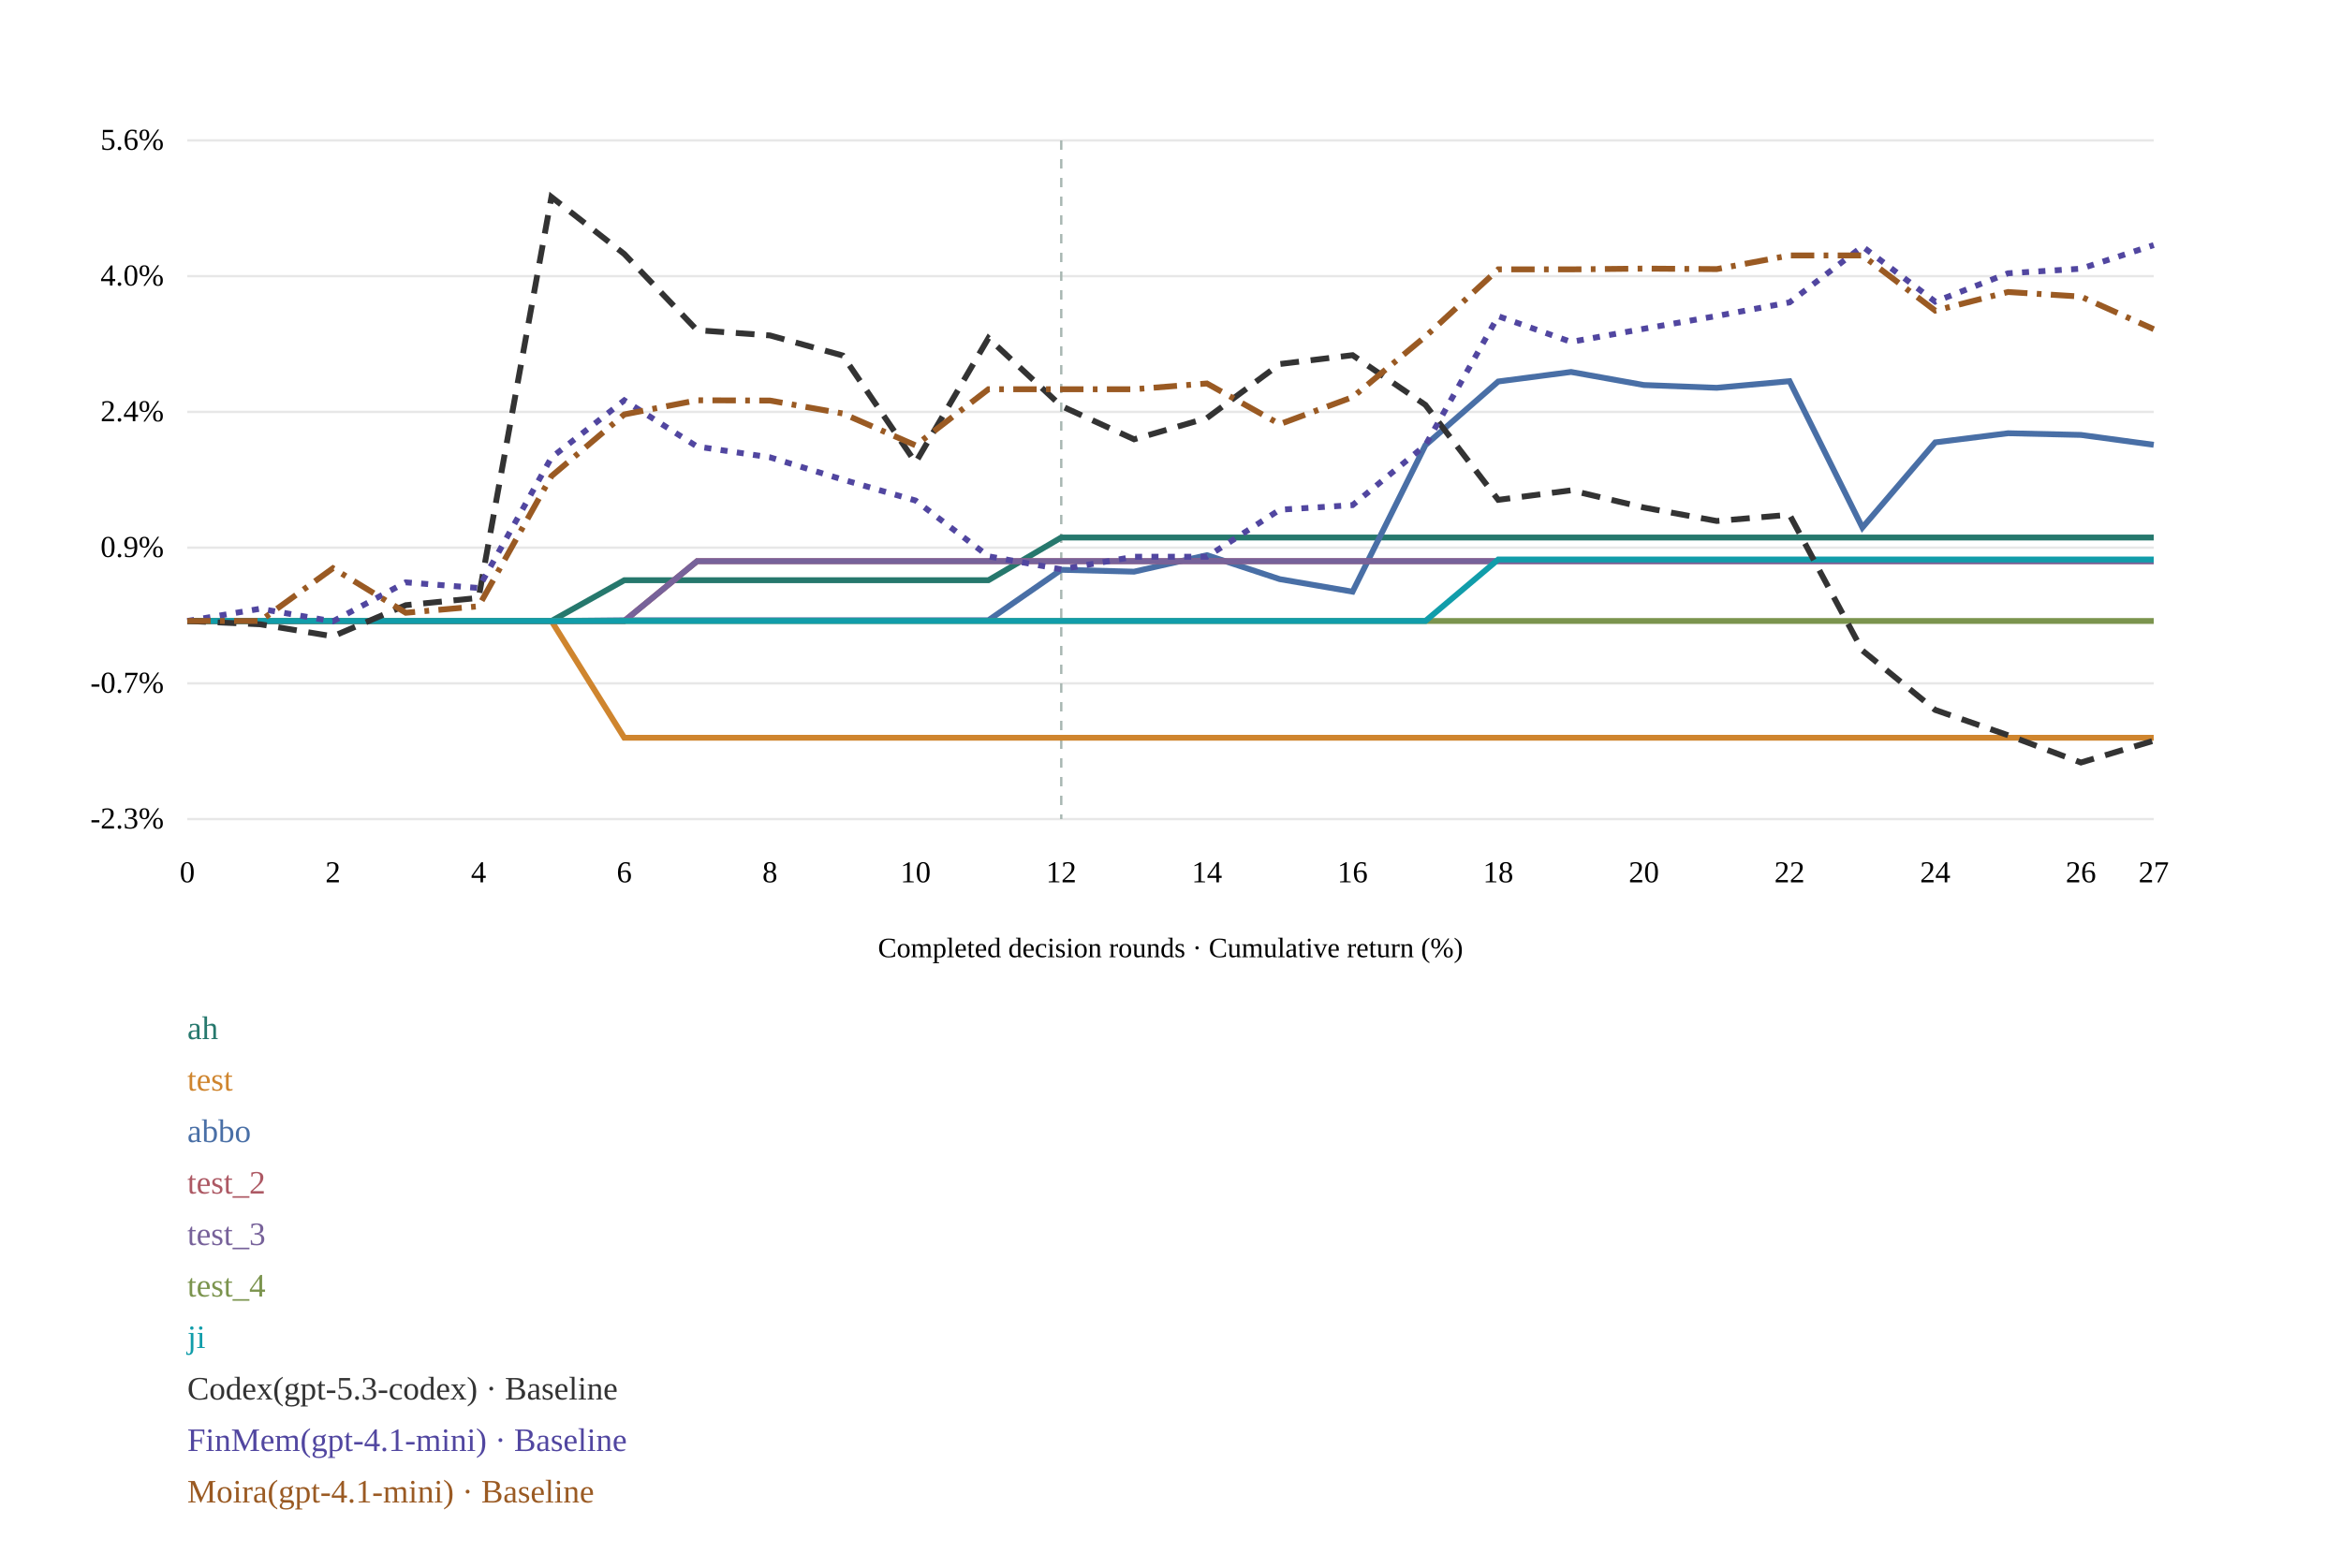
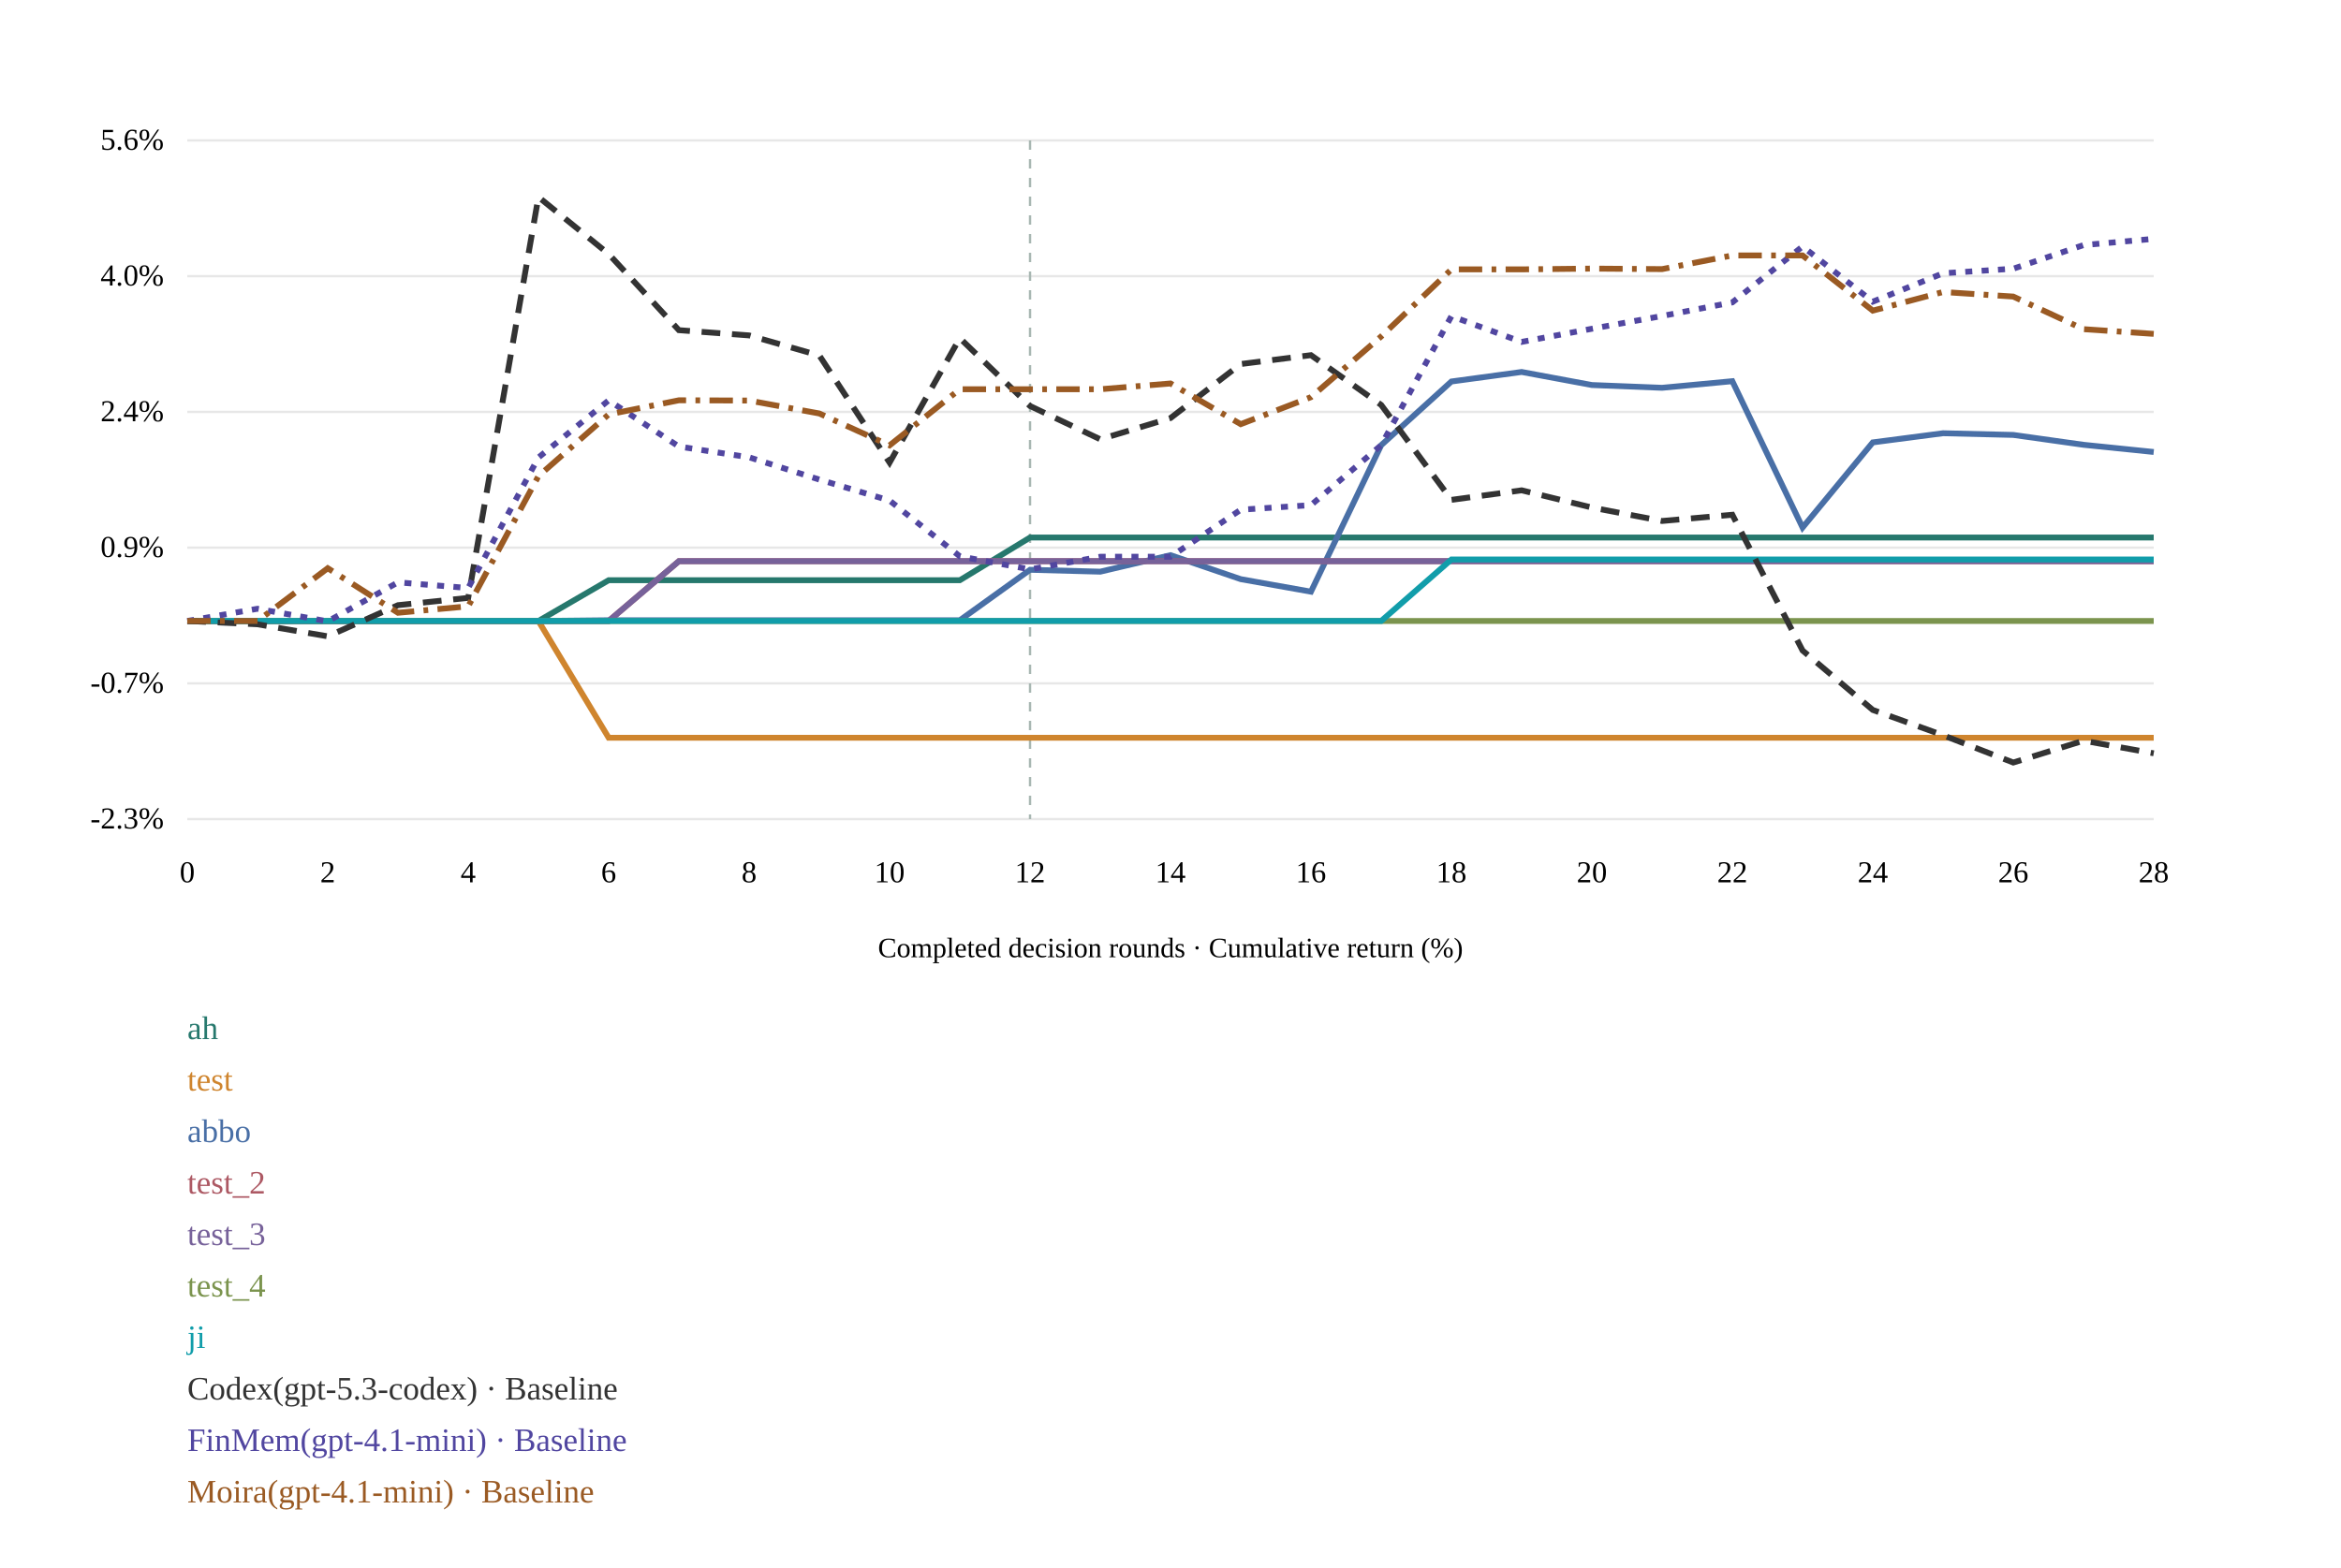
<svg xmlns="http://www.w3.org/2000/svg" viewBox="0 0 1000 670" role="img">
  <rect width="100%" height="100%" fill="white" />
  <path d="M80 350.0H920" stroke="#e7e7e7" />
  <text x="70" y="354.0" text-anchor="end" font-size="13">-2.3%</text>
  <path d="M80 292.0H920" stroke="#e7e7e7" />
  <text x="70" y="296.0" text-anchor="end" font-size="13">-0.7%</text>
  <path d="M80 234.0H920" stroke="#e7e7e7" />
  <text x="70" y="238.0" text-anchor="end" font-size="13">0.9%</text>
  <path d="M80 176.0H920" stroke="#e7e7e7" />
  <text x="70" y="180.0" text-anchor="end" font-size="13">2.4%</text>
  <path d="M80 118H920" stroke="#e7e7e7" />
  <text x="70" y="122" text-anchor="end" font-size="13">4.0%</text>
  <path d="M80 60.0H920" stroke="#e7e7e7" />
  <text x="70" y="64.0" text-anchor="end" font-size="13">5.6%</text>
  <path d="M80 265.337H920" stroke="#aaa" />
  <text x="80.0" y="377" text-anchor="middle" font-size="13">0</text>
-   <text x="142.222" y="377" text-anchor="middle" font-size="13">2</text>
-   <text x="204.444" y="377" text-anchor="middle" font-size="13">4</text>
-   <text x="266.667" y="377" text-anchor="middle" font-size="13">6</text>
-   <text x="328.889" y="377" text-anchor="middle" font-size="13">8</text>
-   <text x="391.111" y="377" text-anchor="middle" font-size="13">10</text>
-   <text x="453.333" y="377" text-anchor="middle" font-size="13">12</text>
-   <text x="515.556" y="377" text-anchor="middle" font-size="13">14</text>
-   <text x="577.778" y="377" text-anchor="middle" font-size="13">16</text>
-   <text x="640.0" y="377" text-anchor="middle" font-size="13">18</text>
-   <text x="702.222" y="377" text-anchor="middle" font-size="13">20</text>
-   <text x="764.444" y="377" text-anchor="middle" font-size="13">22</text>
-   <text x="826.667" y="377" text-anchor="middle" font-size="13">24</text>
-   <text x="888.889" y="377" text-anchor="middle" font-size="13">26</text>
-   <text x="920.0" y="377" text-anchor="middle" font-size="13">27</text>
-   <path d="M453.333 60V350" stroke="#a8b7b2" stroke-dasharray="4 4" />
+   <text x="140.0" y="377" text-anchor="middle" font-size="13">2</text>
+   <text x="200.0" y="377" text-anchor="middle" font-size="13">4</text>
+   <text x="260.0" y="377" text-anchor="middle" font-size="13">6</text>
+   <text x="320.0" y="377" text-anchor="middle" font-size="13">8</text>
+   <text x="380.0" y="377" text-anchor="middle" font-size="13">10</text>
+   <text x="440.0" y="377" text-anchor="middle" font-size="13">12</text>
+   <text x="500.0" y="377" text-anchor="middle" font-size="13">14</text>
+   <text x="560.0" y="377" text-anchor="middle" font-size="13">16</text>
+   <text x="620.0" y="377" text-anchor="middle" font-size="13">18</text>
+   <text x="680.0" y="377" text-anchor="middle" font-size="13">20</text>
+   <text x="740.0" y="377" text-anchor="middle" font-size="13">22</text>
+   <text x="800.0" y="377" text-anchor="middle" font-size="13">24</text>
+   <text x="860.0" y="377" text-anchor="middle" font-size="13">26</text>
+   <text x="920.0" y="377" text-anchor="middle" font-size="13">28</text>
+   <path d="M440.0 60V350" stroke="#a8b7b2" stroke-dasharray="4 4" />
  <text x="500" y="409" text-anchor="middle">Completed decision rounds · Cumulative return (%)</text>
-   <polyline points="80.00,265.34 111.11,265.34 142.22,265.34 173.33,265.34 204.44,265.34 235.56,265.34 266.67,247.93 297.78,247.93 328.89,247.93 360.00,247.93 391.11,247.93 422.22,247.93 453.33,229.68 484.44,229.68 515.56,229.68 546.67,229.68 577.78,229.68 608.89,229.68 640.00,229.68 671.11,229.68 702.22,229.68 733.33,229.68 764.44,229.68 795.56,229.68 826.67,229.68 857.78,229.68 888.89,229.68 920.00,229.68" fill="none" stroke="#26786d" stroke-width="2.5" stroke-dasharray="none" />
+   <polyline points="80.00,265.34 110.00,265.34 140.00,265.34 170.00,265.34 200.00,265.34 230.00,265.34 260.00,247.93 290.00,247.93 320.00,247.93 350.00,247.93 380.00,247.93 410.00,247.93 440.00,229.68 470.00,229.68 500.00,229.68 530.00,229.68 560.00,229.68 590.00,229.68 620.00,229.68 650.00,229.68 680.00,229.68 710.00,229.68 740.00,229.68 770.00,229.68 800.00,229.68 830.00,229.68 860.00,229.68 890.00,229.68 920.00,229.68" fill="none" stroke="#26786d" stroke-width="2.5" stroke-dasharray="none" />
  <text x="80" y="444" fill="#26786d" font-size="14">ah</text>
-   <polyline points="80.00,265.34 111.11,265.34 142.22,265.34 173.33,265.34 204.44,265.34 235.56,265.34 266.67,315.24 297.78,315.24 328.89,315.24 360.00,315.24 391.11,315.24 422.22,315.24 453.33,315.24 484.44,315.24 515.56,315.24 546.67,315.24 577.78,315.24 608.89,315.24 640.00,315.24 671.11,315.24 702.22,315.24 733.33,315.24 764.44,315.24 795.56,315.24 826.67,315.24 857.78,315.24 888.89,315.24 920.00,315.24" fill="none" stroke="#cf852e" stroke-width="2.5" stroke-dasharray="none" />
+   <polyline points="80.00,265.34 110.00,265.34 140.00,265.34 170.00,265.34 200.00,265.34 230.00,265.34 260.00,315.24 290.00,315.24 320.00,315.24 350.00,315.24 380.00,315.24 410.00,315.24 440.00,315.24 470.00,315.24 500.00,315.24 530.00,315.24 560.00,315.24 590.00,315.24 620.00,315.24 650.00,315.24 680.00,315.24 710.00,315.24 740.00,315.24 770.00,315.24 800.00,315.24 830.00,315.24 860.00,315.24 890.00,315.24 920.00,315.24" fill="none" stroke="#cf852e" stroke-width="2.5" stroke-dasharray="none" />
  <text x="80" y="466" fill="#cf852e" font-size="14">test</text>
-   <polyline points="80.00,265.34 111.11,265.34 142.22,265.34 173.33,265.34 204.44,265.34 235.56,265.34 266.67,265.03 297.78,265.03 328.89,265.03 360.00,265.03 391.11,265.03 422.22,265.03 453.33,243.47 484.44,244.27 515.56,237.22 546.67,247.47 577.78,252.82 608.89,190.22 640.00,163.01 671.11,158.94 702.22,164.52 733.33,165.70 764.44,162.88 795.56,225.42 826.67,189.03 857.78,185.12 888.89,185.84 920.00,190.06" fill="none" stroke="#496fa6" stroke-width="2.5" stroke-dasharray="none" />
+   <polyline points="80.00,265.34 110.00,265.34 140.00,265.34 170.00,265.34 200.00,265.34 230.00,265.34 260.00,265.03 290.00,265.03 320.00,265.03 350.00,265.03 380.00,265.03 410.00,265.03 440.00,243.47 470.00,244.27 500.00,237.22 530.00,247.47 560.00,252.82 590.00,190.22 620.00,163.01 650.00,158.94 680.00,164.52 710.00,165.70 740.00,162.88 770.00,225.42 800.00,189.03 830.00,185.12 860.00,185.84 890.00,190.06 920.00,193.13" fill="none" stroke="#496fa6" stroke-width="2.5" stroke-dasharray="none" />
  <text x="80" y="488" fill="#496fa6" font-size="14">abbo</text>
-   <polyline points="80.00,265.34 111.11,265.34 142.22,265.34 173.33,265.34 204.44,265.34 235.56,265.34 266.67,265.34 297.78,239.79 328.89,239.79 360.00,239.79 391.11,239.79 422.22,239.79 453.33,239.79 484.44,239.79 515.56,239.79 546.67,239.79 577.78,239.79 608.89,239.79 640.00,239.79 671.11,239.79 702.22,239.79 733.33,239.79 764.44,239.79 795.56,239.79 826.67,239.79 857.78,239.79 888.89,239.79 920.00,239.79" fill="none" stroke="#ad5964" stroke-width="2.5" stroke-dasharray="none" />
+   <polyline points="80.00,265.34 110.00,265.34 140.00,265.34 170.00,265.34 200.00,265.34 230.00,265.34 260.00,265.34 290.00,239.79 320.00,239.79 350.00,239.79 380.00,239.79 410.00,239.79 440.00,239.79 470.00,239.79 500.00,239.79 530.00,239.79 560.00,239.79 590.00,239.79 620.00,239.79 650.00,239.79 680.00,239.79 710.00,239.79 740.00,239.79 770.00,239.79 800.00,239.79 830.00,239.79 860.00,239.79 890.00,239.79 920.00,239.79" fill="none" stroke="#ad5964" stroke-width="2.5" stroke-dasharray="none" />
  <text x="80" y="510" fill="#ad5964" font-size="14">test_2</text>
-   <polyline points="80.00,265.34 111.11,265.34 142.22,265.34 173.33,265.34 204.44,265.34 235.56,265.34 266.67,265.34 297.78,239.79 328.89,239.79 360.00,239.79 391.11,239.79 422.22,239.79 453.33,239.79 484.44,239.79 515.56,239.79 546.67,239.79 577.78,239.79 608.89,239.79 640.00,239.79 671.11,239.79 702.22,239.79 733.33,239.79 764.44,239.79 795.56,239.79 826.67,239.79 857.78,239.79 888.89,239.79 920.00,239.79" fill="none" stroke="#77629a" stroke-width="2.5" stroke-dasharray="none" />
+   <polyline points="80.00,265.34 110.00,265.34 140.00,265.34 170.00,265.34 200.00,265.34 230.00,265.34 260.00,265.34 290.00,239.79 320.00,239.79 350.00,239.79 380.00,239.79 410.00,239.79 440.00,239.79 470.00,239.79 500.00,239.79 530.00,239.79 560.00,239.79 590.00,239.79 620.00,239.79 650.00,239.79 680.00,239.79 710.00,239.79 740.00,239.79 770.00,239.79 800.00,239.79 830.00,239.79 860.00,239.79 890.00,239.79 920.00,239.79" fill="none" stroke="#77629a" stroke-width="2.5" stroke-dasharray="none" />
  <text x="80" y="532" fill="#77629a" font-size="14">test_3</text>
-   <polyline points="80.00,265.34 111.11,265.34 142.22,265.34 173.33,265.34 204.44,265.34 235.56,265.34 266.67,265.34 297.78,265.34 328.89,265.34 360.00,265.34 391.11,265.34 422.22,265.34 453.33,265.34 484.44,265.34 515.56,265.34 546.67,265.34 577.78,265.34 608.89,265.34 640.00,265.34 671.11,265.34 702.22,265.34 733.33,265.34 764.44,265.34 795.56,265.34 826.67,265.34 857.78,265.34 888.89,265.34 920.00,265.34" fill="none" stroke="#7b944e" stroke-width="2.5" stroke-dasharray="none" />
+   <polyline points="80.00,265.34 110.00,265.34 140.00,265.34 170.00,265.34 200.00,265.34 230.00,265.34 260.00,265.34 290.00,265.34 320.00,265.34 350.00,265.34 380.00,265.34 410.00,265.34 440.00,265.34 470.00,265.34 500.00,265.34 530.00,265.34 560.00,265.34 590.00,265.34 620.00,265.34 650.00,265.34 680.00,265.34 710.00,265.34 740.00,265.34 770.00,265.34 800.00,265.34 830.00,265.34 860.00,265.34 890.00,265.34 920.00,265.34" fill="none" stroke="#7b944e" stroke-width="2.5" stroke-dasharray="none" />
  <text x="80" y="554" fill="#7b944e" font-size="14">test_4</text>
-   <polyline points="80.00,265.34 111.11,265.34 142.22,265.34 173.33,265.34 204.44,265.34 235.56,265.34 266.67,265.34 297.78,265.34 328.89,265.34 360.00,265.34 391.11,265.34 422.22,265.34 453.33,265.34 484.44,265.34 515.56,265.34 546.67,265.34 577.78,265.34 608.89,265.34 640.00,239.07 671.11,239.07 702.22,239.07 733.33,239.07 764.44,239.07 795.56,239.07 826.67,239.07 857.78,239.07 888.89,239.07 920.00,239.07" fill="none" stroke="#119daa" stroke-width="2.5" stroke-dasharray="none" />
+   <polyline points="80.00,265.34 110.00,265.34 140.00,265.34 170.00,265.34 200.00,265.34 230.00,265.34 260.00,265.34 290.00,265.34 320.00,265.34 350.00,265.34 380.00,265.34 410.00,265.34 440.00,265.34 470.00,265.34 500.00,265.34 530.00,265.34 560.00,265.34 590.00,265.34 620.00,239.07 650.00,239.07 680.00,239.07 710.00,239.07 740.00,239.07 770.00,239.07 800.00,239.07 830.00,239.07 860.00,239.07 890.00,239.07 920.00,239.07" fill="none" stroke="#119daa" stroke-width="2.5" stroke-dasharray="none" />
  <text x="80" y="576" fill="#119daa" font-size="14">ji</text>
-   <polyline points="80.00,265.34 111.11,266.75 142.22,271.90 173.33,258.59 204.44,255.47 235.56,84.17 266.67,108.53 297.78,141.08 328.89,143.32 360.00,151.91 391.11,197.66 422.22,144.48 453.33,173.48 484.44,187.71 515.56,178.64 546.67,155.55 577.78,151.76 608.89,173.02 640.00,213.59 671.11,209.51 702.22,216.87 733.33,222.61 764.44,219.96 795.56,277.96 826.67,303.36 857.78,314.16 888.89,325.83 920.00,316.49" fill="none" stroke="#333" stroke-width="2.5" stroke-dasharray="8 5" />
+   <polyline points="80.00,265.34 110.00,266.75 140.00,271.90 170.00,258.59 200.00,255.47 230.00,84.17 260.00,108.53 290.00,141.08 320.00,143.32 350.00,151.91 380.00,197.66 410.00,144.48 440.00,173.48 470.00,187.71 500.00,178.64 530.00,155.55 560.00,151.76 590.00,173.02 620.00,213.59 650.00,209.51 680.00,216.87 710.00,222.61 740.00,219.96 770.00,277.96 800.00,303.36 830.00,314.16 860.00,325.83 890.00,316.49 920.00,321.88" fill="none" stroke="#333" stroke-width="2.5" stroke-dasharray="8 5" />
  <text x="80" y="598" fill="#333" font-size="14">Codex(gpt-5.3-codex) · Baseline</text>
-   <polyline points="80.00,265.34 111.11,260.12 142.22,265.50 173.33,248.84 204.44,251.25 235.56,195.50 266.67,171.07 297.78,190.81 328.89,195.40 360.00,204.92 391.11,213.88 422.22,237.71 453.33,243.28 484.44,237.90 515.56,237.90 546.67,217.80 577.78,215.84 608.89,190.22 640.00,135.10 671.11,146.09 702.22,140.48 733.33,135.02 764.44,129.21 795.56,105.30 826.67,128.90 857.78,116.77 888.89,114.82 920.00,104.73" fill="none" stroke="#5146a0" stroke-width="2.5" stroke-dasharray="3 4" />
+   <polyline points="80.00,265.34 110.00,260.12 140.00,265.50 170.00,248.84 200.00,251.25 230.00,195.50 260.00,171.07 290.00,190.81 320.00,195.40 350.00,204.92 380.00,213.88 410.00,237.71 440.00,243.28 470.00,237.90 500.00,237.90 530.00,217.80 560.00,215.84 590.00,190.22 620.00,135.10 650.00,146.09 680.00,140.48 710.00,135.02 740.00,129.21 770.00,105.30 800.00,128.90 830.00,116.77 860.00,114.82 890.00,104.73 920.00,102.06" fill="none" stroke="#5146a0" stroke-width="2.5" stroke-dasharray="3 4" />
  <text x="80" y="620" fill="#5146a0" font-size="14">FinMem(gpt-4.1-mini) · Baseline</text>
-   <polyline points="80.00,265.34 111.11,265.34 142.22,242.80 173.33,261.83 204.44,259.08 235.56,203.45 266.67,177.08 297.78,171.04 328.89,171.15 360.00,176.68 391.11,190.30 422.22,166.32 453.33,166.32 484.44,166.32 515.56,163.86 546.67,181.24 577.78,169.70 608.89,143.76 640.00,115.10 671.11,115.10 702.22,114.77 733.33,114.99 764.44,109.15 795.56,109.15 826.67,132.73 857.78,124.77 888.89,126.72 920.00,140.65" fill="none" stroke="#9a5a23" stroke-width="2.5" stroke-dasharray="10 4 2 4" />
+   <polyline points="80.00,265.34 110.00,265.34 140.00,242.80 170.00,261.83 200.00,259.08 230.00,203.45 260.00,177.08 290.00,171.04 320.00,171.15 350.00,176.68 380.00,190.30 410.00,166.32 440.00,166.32 470.00,166.32 500.00,163.86 530.00,181.24 560.00,169.70 590.00,143.76 620.00,115.10 650.00,115.10 680.00,114.77 710.00,114.99 740.00,109.15 770.00,109.15 800.00,132.73 830.00,124.77 860.00,126.72 890.00,140.65 920.00,142.66" fill="none" stroke="#9a5a23" stroke-width="2.5" stroke-dasharray="10 4 2 4" />
  <text x="80" y="642" fill="#9a5a23" font-size="14">Moira(gpt-4.1-mini) · Baseline</text>
</svg>
